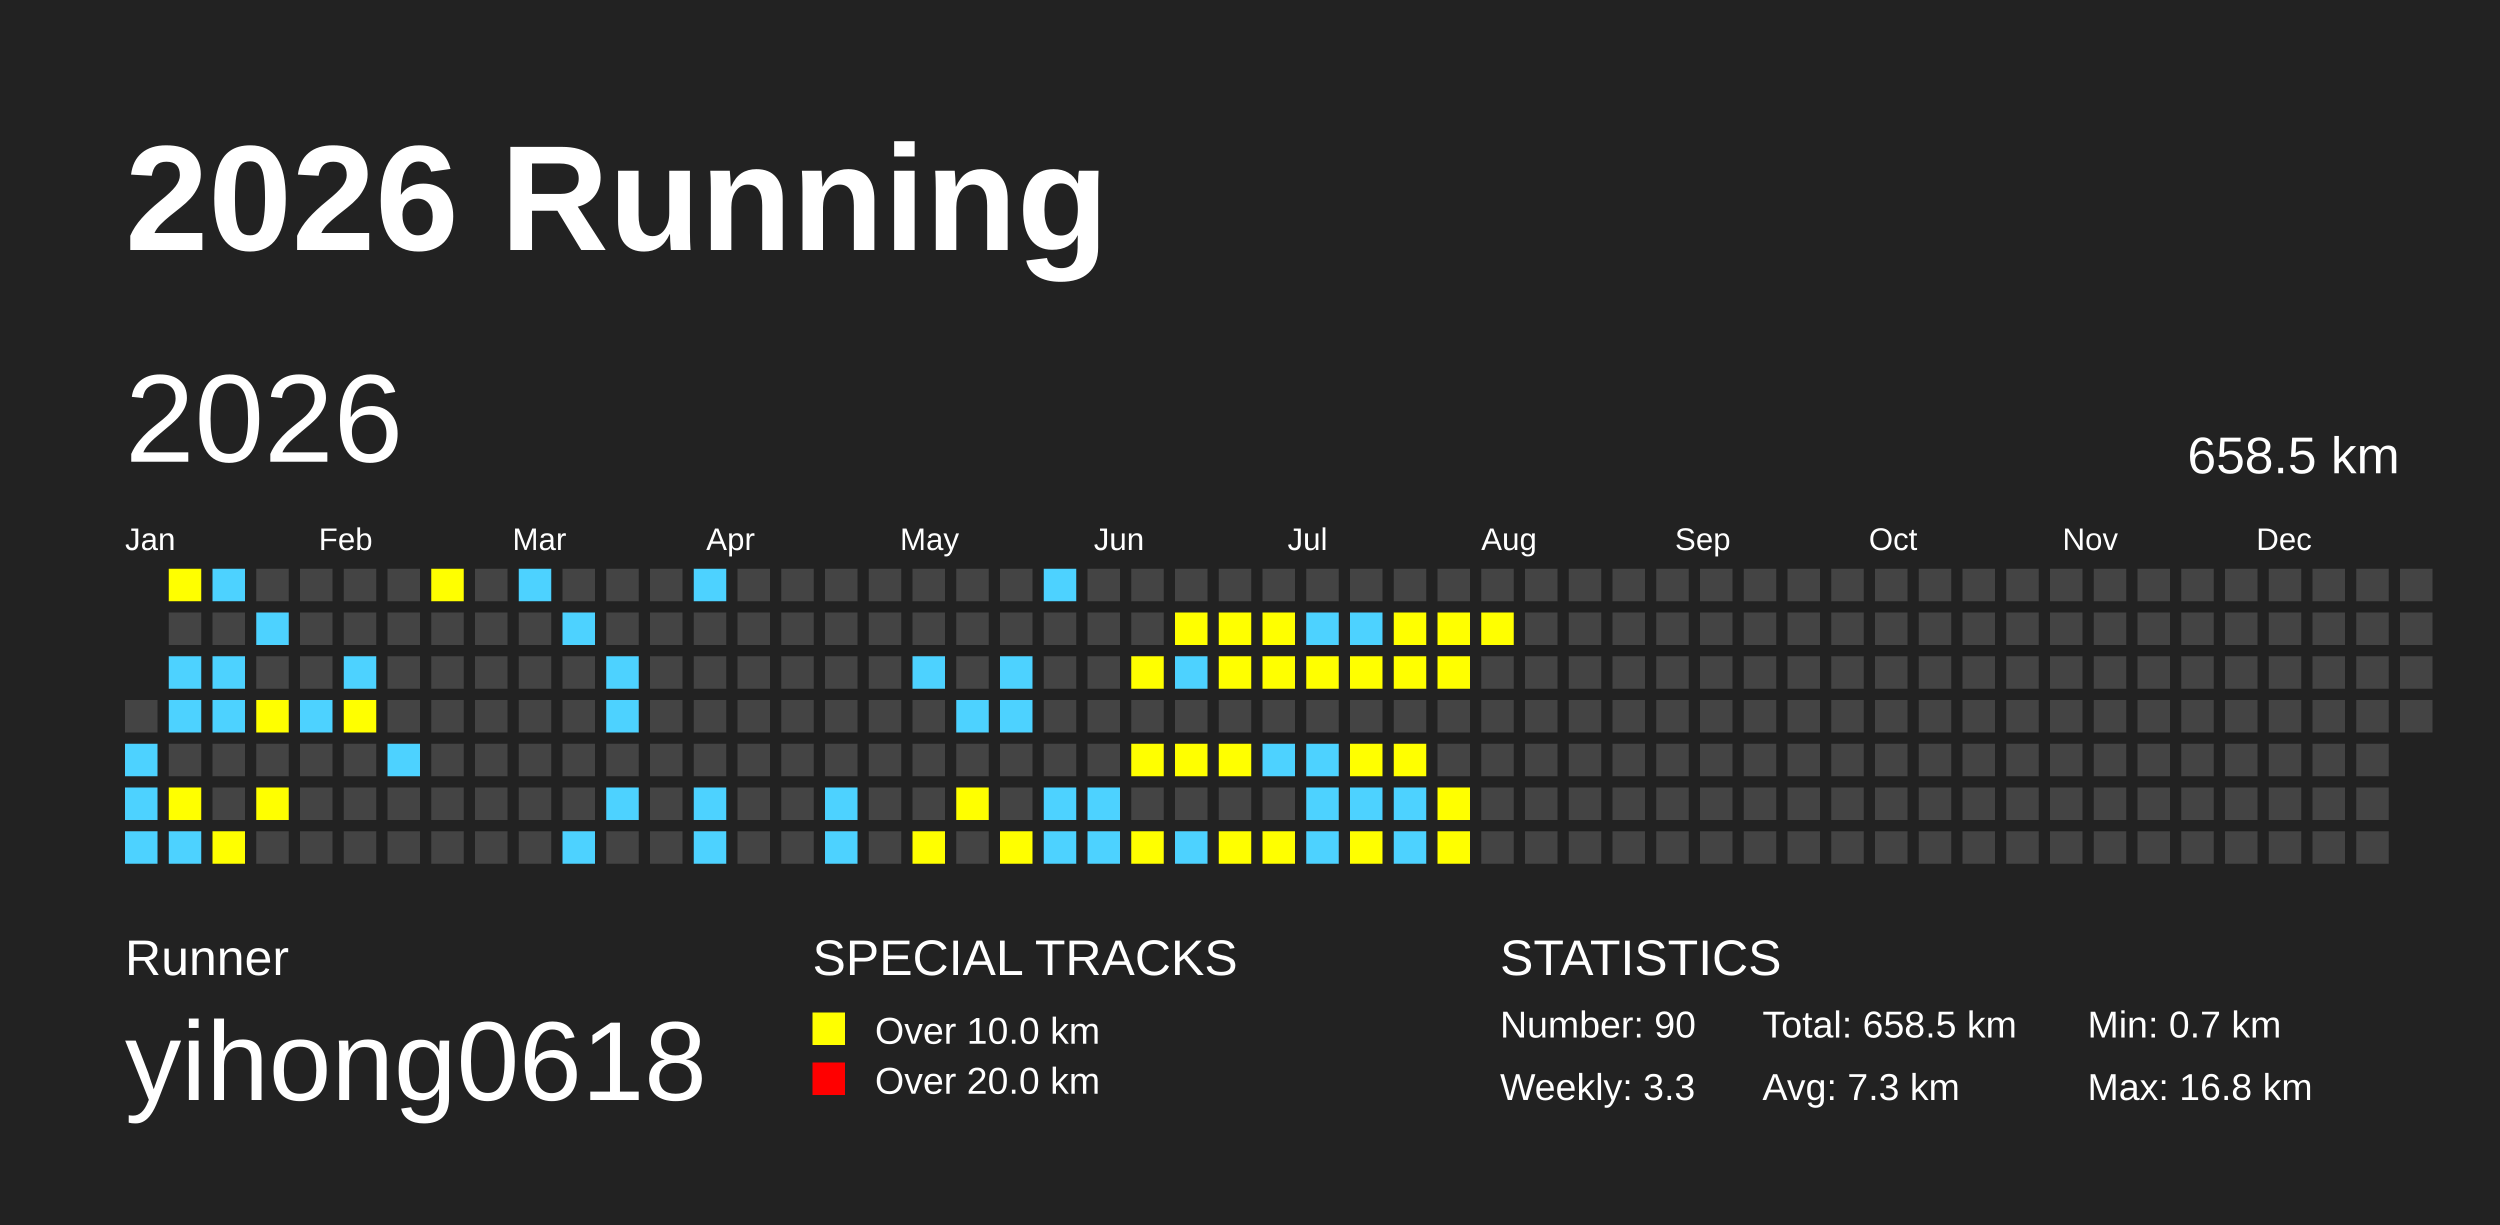
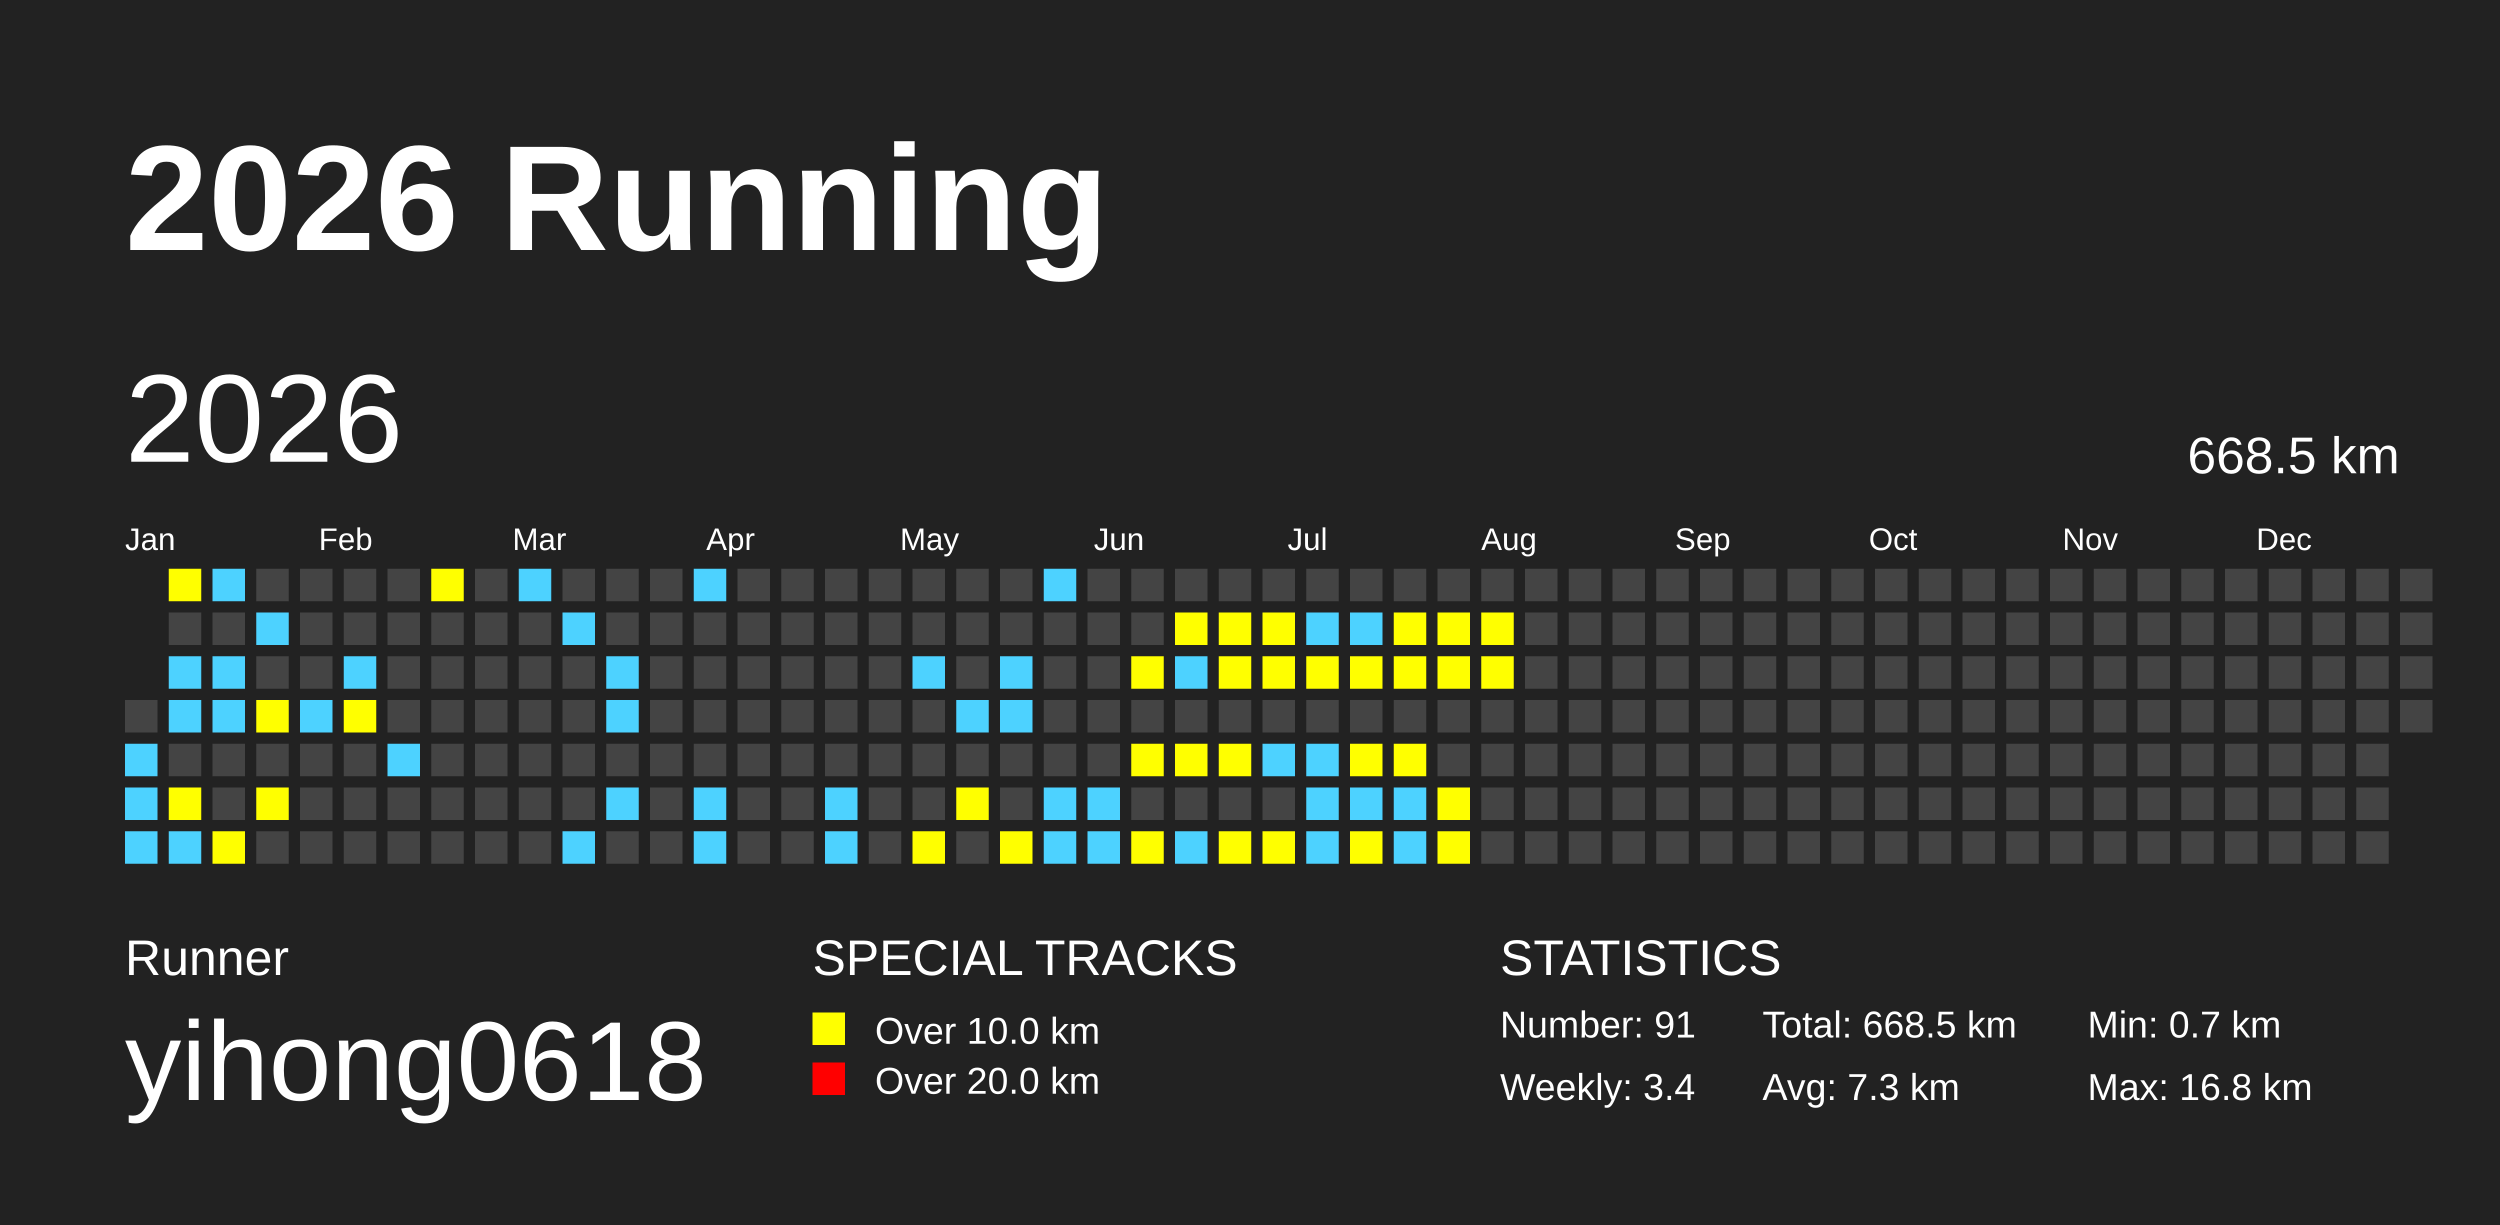
<svg xmlns="http://www.w3.org/2000/svg" baseProfile="full" height="98mm" version="1.1" viewBox="0,0,200,98" width="200mm">
  <defs>
    <pattern height="2" id="indoor-stripe" patternUnits="userSpaceOnUse" width="2">
      <line stroke="white" stroke-opacity="0.45" stroke-width="0.5" x1="0" x2="2" y1="2" y2="0" />
    </pattern>
  </defs>
  <rect fill="#222222" height="98" width="200" x="0" y="0" />
  <text fill="#FFFFFF" style="font-size:12px; font-family:Arial; font-weight:bold;" x="10" y="20">2026 Running</text>
  <text fill="#FFFFFF" style="font-size:4px; font-family:Arial" x="10" y="78">Runner</text>
  <text fill="#FFFFFF" style="font-size:9px; font-family:Arial" x="10" y="88">yihong0618</text>
  <text fill="#FFFFFF" style="font-size:4px; font-family:Arial" x="65" y="78">SPECIAL TRACKS</text>
  <rect fill="yellow" height="2.6" width="2.6" x="65" y="81" />
  <text fill="#FFFFFF" style="font-size:3px; font-family:Arial" x="70" y="83.5">Over 10.0 km</text>
  <rect fill="red" height="2.6" width="2.6" x="65" y="85" />
  <text fill="#FFFFFF" style="font-size:3px; font-family:Arial" x="70" y="87.5">Over 20.0 km</text>
  <text fill="#FFFFFF" style="font-size:4px; font-family:Arial" x="120" y="78">STATISTICS</text>
-   <text fill="#FFFFFF" style="font-size:3px; font-family:Arial" x="120" y="83">Number: 90</text>
-   <text fill="#FFFFFF" style="font-size:3px; font-family:Arial" x="120" y="88">Weekly: 3.3</text>
-   <text fill="#FFFFFF" style="font-size:3px; font-family:Arial" x="141" y="83">Total: 658.5 km</text>
+   <text fill="#FFFFFF" style="font-size:3px; font-family:Arial" x="120" y="83">Number: 91</text>
+   <text fill="#FFFFFF" style="font-size:3px; font-family:Arial" x="120" y="88">Weekly: 3.4</text>
+   <text fill="#FFFFFF" style="font-size:3px; font-family:Arial" x="141" y="83">Total: 668.5 km</text>
  <text fill="#FFFFFF" style="font-size:3px; font-family:Arial" x="141" y="88">Avg: 7.3 km</text>
  <text fill="#FFFFFF" style="font-size:3px; font-family:Arial" x="167" y="83">Min: 0.7 km</text>
  <text fill="#FFFFFF" style="font-size:3px; font-family:Arial" x="167" y="88">Max: 16.8 km</text>
  <text dominant-baseline="hanging" fill="#FFFFFF" style="font-size:10.0px; font-family:Arial;" x="10" y="30">2026</text>
-   <text dominant-baseline="hanging" fill="#FFFFFF" style="font-size:4.125px; font-family:Arial;" x="175" y="35">658.5 km</text>
+   <text dominant-baseline="hanging" fill="#FFFFFF" style="font-size:4.125px; font-family:Arial;" x="175" y="35">668.5 km</text>
  <text fill="#FFFFFF" style="font-size:2.5px; font-family:Arial" x="10.0" y="44">Jan</text>
  <text fill="#FFFFFF" style="font-size:2.5px; font-family:Arial" x="25.5" y="44">Feb</text>
  <text fill="#FFFFFF" style="font-size:2.5px; font-family:Arial" x="41.0" y="44">Mar</text>
  <text fill="#FFFFFF" style="font-size:2.5px; font-family:Arial" x="56.5" y="44">Apr</text>
  <text fill="#FFFFFF" style="font-size:2.5px; font-family:Arial" x="72.0" y="44">May</text>
  <text fill="#FFFFFF" style="font-size:2.5px; font-family:Arial" x="87.5" y="44">Jun</text>
  <text fill="#FFFFFF" style="font-size:2.5px; font-family:Arial" x="103.0" y="44">Jul</text>
  <text fill="#FFFFFF" style="font-size:2.5px; font-family:Arial" x="118.5" y="44">Aug</text>
  <text fill="#FFFFFF" style="font-size:2.5px; font-family:Arial" x="134.0" y="44">Sep</text>
  <text fill="#FFFFFF" style="font-size:2.5px; font-family:Arial" x="149.5" y="44">Oct</text>
  <text fill="#FFFFFF" style="font-size:2.5px; font-family:Arial" x="165.0" y="44">Nov</text>
  <text fill="#FFFFFF" style="font-size:2.5px; font-family:Arial" x="180.5" y="44">Dec</text>
  <rect fill="#444444" height="2.6" width="2.6" x="10.0" y="56.0" />
  <rect fill="#4DD2FF" height="2.6" width="2.6" x="10.0" y="59.5" />
  <rect fill="#4DD2FF" height="2.6" width="2.6" x="10.0" y="63.0" />
  <rect fill="#4DD2FF" height="2.6" width="2.6" x="10.0" y="66.5" />
  <rect fill="yellow" height="2.6" width="2.6" x="13.5" y="45.5" />
  <rect fill="#444444" height="2.6" width="2.6" x="13.5" y="49.0" />
  <rect fill="#4DD2FF" height="2.6" width="2.6" x="13.5" y="52.5" />
  <rect fill="#4DD2FF" height="2.6" width="2.6" x="13.5" y="56.0" />
  <rect fill="#444444" height="2.6" width="2.6" x="13.5" y="59.5" />
  <rect fill="yellow" height="2.6" width="2.6" x="13.5" y="63.0" />
  <rect fill="#4DD2FF" height="2.6" width="2.6" x="13.5" y="66.5" />
  <rect fill="#4DD2FF" height="2.6" width="2.6" x="17.0" y="45.5" />
  <rect fill="#444444" height="2.6" width="2.6" x="17.0" y="49.0" />
  <rect fill="#4DD2FF" height="2.6" width="2.6" x="17.0" y="52.5" />
  <rect fill="#4DD2FF" height="2.6" width="2.6" x="17.0" y="56.0" />
  <rect fill="#444444" height="2.6" width="2.6" x="17.0" y="59.5" />
  <rect fill="#444444" height="2.6" width="2.6" x="17.0" y="63.0" />
  <rect fill="yellow" height="2.6" width="2.6" x="17.0" y="66.5" />
  <rect fill="#444444" height="2.6" width="2.6" x="20.5" y="45.5" />
  <rect fill="#4DD2FF" height="2.6" width="2.6" x="20.5" y="49.0" />
  <rect fill="#444444" height="2.6" width="2.6" x="20.5" y="52.5" />
  <rect fill="yellow" height="2.6" width="2.6" x="20.5" y="56.0" />
  <rect fill="#444444" height="2.6" width="2.6" x="20.5" y="59.5" />
  <rect fill="yellow" height="2.6" width="2.6" x="20.5" y="63.0" />
  <rect fill="#444444" height="2.6" width="2.6" x="20.5" y="66.5" />
  <rect fill="#444444" height="2.6" width="2.6" x="24.0" y="45.5" />
  <rect fill="#444444" height="2.6" width="2.6" x="24.0" y="49.0" />
  <rect fill="#444444" height="2.6" width="2.6" x="24.0" y="52.5" />
  <rect fill="#4DD2FF" height="2.6" width="2.6" x="24.0" y="56.0" />
  <rect fill="#444444" height="2.6" width="2.6" x="24.0" y="59.5" />
  <rect fill="#444444" height="2.6" width="2.6" x="24.0" y="63.0" />
  <rect fill="#444444" height="2.6" width="2.6" x="24.0" y="66.5" />
  <rect fill="#444444" height="2.6" width="2.6" x="27.5" y="45.5" />
  <rect fill="#444444" height="2.6" width="2.6" x="27.5" y="49.0" />
  <rect fill="#4DD2FF" height="2.6" width="2.6" x="27.5" y="52.5" />
  <rect fill="yellow" height="2.6" width="2.6" x="27.5" y="56.0" />
  <rect fill="#444444" height="2.6" width="2.6" x="27.5" y="59.5" />
  <rect fill="#444444" height="2.6" width="2.6" x="27.5" y="63.0" />
  <rect fill="#444444" height="2.6" width="2.6" x="27.5" y="66.5" />
  <rect fill="#444444" height="2.6" width="2.6" x="31.0" y="45.5" />
  <rect fill="#444444" height="2.6" width="2.6" x="31.0" y="49.0" />
  <rect fill="#444444" height="2.6" width="2.6" x="31.0" y="52.5" />
  <rect fill="#444444" height="2.6" width="2.6" x="31.0" y="56.0" />
  <rect fill="#4DD2FF" height="2.6" width="2.6" x="31.0" y="59.5" />
  <rect fill="#444444" height="2.6" width="2.6" x="31.0" y="63.0" />
  <rect fill="#444444" height="2.6" width="2.6" x="31.0" y="66.5" />
  <rect fill="yellow" height="2.6" width="2.6" x="34.5" y="45.5" />
  <rect fill="#444444" height="2.6" width="2.6" x="34.5" y="49.0" />
  <rect fill="#444444" height="2.6" width="2.6" x="34.5" y="52.5" />
  <rect fill="#444444" height="2.6" width="2.6" x="34.5" y="56.0" />
  <rect fill="#444444" height="2.6" width="2.6" x="34.5" y="59.5" />
  <rect fill="#444444" height="2.6" width="2.6" x="34.5" y="63.0" />
  <rect fill="#444444" height="2.6" width="2.6" x="34.5" y="66.5" />
  <rect fill="#444444" height="2.6" width="2.6" x="38.0" y="45.5" />
  <rect fill="#444444" height="2.6" width="2.6" x="38.0" y="49.0" />
  <rect fill="#444444" height="2.6" width="2.6" x="38.0" y="52.5" />
  <rect fill="#444444" height="2.6" width="2.6" x="38.0" y="56.0" />
  <rect fill="#444444" height="2.6" width="2.6" x="38.0" y="59.5" />
  <rect fill="#444444" height="2.6" width="2.6" x="38.0" y="63.0" />
  <rect fill="#444444" height="2.6" width="2.6" x="38.0" y="66.5" />
  <rect fill="#4DD2FF" height="2.6" width="2.6" x="41.5" y="45.5" />
  <rect fill="#444444" height="2.6" width="2.6" x="41.5" y="49.0" />
  <rect fill="#444444" height="2.6" width="2.6" x="41.5" y="52.5" />
  <rect fill="#444444" height="2.6" width="2.6" x="41.5" y="56.0" />
  <rect fill="#444444" height="2.6" width="2.6" x="41.5" y="59.5" />
  <rect fill="#444444" height="2.6" width="2.6" x="41.5" y="63.0" />
  <rect fill="#444444" height="2.6" width="2.6" x="41.5" y="66.5" />
  <rect fill="#444444" height="2.6" width="2.6" x="45.0" y="45.5" />
  <rect fill="#4DD2FF" height="2.6" width="2.6" x="45.0" y="49.0" />
  <rect fill="#444444" height="2.6" width="2.6" x="45.0" y="52.5" />
  <rect fill="#444444" height="2.6" width="2.6" x="45.0" y="56.0" />
  <rect fill="#444444" height="2.6" width="2.6" x="45.0" y="59.5" />
  <rect fill="#444444" height="2.6" width="2.6" x="45.0" y="63.0" />
  <rect fill="#4DD2FF" height="2.6" width="2.6" x="45.0" y="66.5" />
  <rect fill="#444444" height="2.6" width="2.6" x="48.5" y="45.5" />
  <rect fill="#444444" height="2.6" width="2.6" x="48.5" y="49.0" />
  <rect fill="#4DD2FF" height="2.6" width="2.6" x="48.5" y="52.5" />
  <rect fill="#4DD2FF" height="2.6" width="2.6" x="48.5" y="56.0" />
  <rect fill="#444444" height="2.6" width="2.6" x="48.5" y="59.5" />
  <rect fill="#4DD2FF" height="2.6" width="2.6" x="48.5" y="63.0" />
  <rect fill="#444444" height="2.6" width="2.6" x="48.5" y="66.5" />
  <rect fill="#444444" height="2.6" width="2.6" x="52.0" y="45.5" />
  <rect fill="#444444" height="2.6" width="2.6" x="52.0" y="49.0" />
  <rect fill="#444444" height="2.6" width="2.6" x="52.0" y="52.5" />
  <rect fill="#444444" height="2.6" width="2.6" x="52.0" y="56.0" />
  <rect fill="#444444" height="2.6" width="2.6" x="52.0" y="59.5" />
  <rect fill="#444444" height="2.6" width="2.6" x="52.0" y="63.0" />
  <rect fill="#444444" height="2.6" width="2.6" x="52.0" y="66.5" />
  <rect fill="#4DD2FF" height="2.6" width="2.6" x="55.5" y="45.5" />
  <rect fill="#444444" height="2.6" width="2.6" x="55.5" y="49.0" />
  <rect fill="#444444" height="2.6" width="2.6" x="55.5" y="52.5" />
  <rect fill="#444444" height="2.6" width="2.6" x="55.5" y="56.0" />
  <rect fill="#444444" height="2.6" width="2.6" x="55.5" y="59.5" />
  <rect fill="#4DD2FF" height="2.6" width="2.6" x="55.5" y="63.0" />
  <rect fill="#4DD2FF" height="2.6" width="2.6" x="55.5" y="66.5" />
  <rect fill="#444444" height="2.6" width="2.6" x="59.0" y="45.5" />
  <rect fill="#444444" height="2.6" width="2.6" x="59.0" y="49.0" />
  <rect fill="#444444" height="2.6" width="2.6" x="59.0" y="52.5" />
  <rect fill="#444444" height="2.6" width="2.6" x="59.0" y="56.0" />
  <rect fill="#444444" height="2.6" width="2.6" x="59.0" y="59.5" />
  <rect fill="#444444" height="2.6" width="2.6" x="59.0" y="63.0" />
  <rect fill="#444444" height="2.6" width="2.6" x="59.0" y="66.5" />
  <rect fill="#444444" height="2.6" width="2.6" x="62.5" y="45.5" />
  <rect fill="#444444" height="2.6" width="2.6" x="62.5" y="49.0" />
  <rect fill="#444444" height="2.6" width="2.6" x="62.5" y="52.5" />
  <rect fill="#444444" height="2.6" width="2.6" x="62.5" y="56.0" />
  <rect fill="#444444" height="2.6" width="2.6" x="62.5" y="59.5" />
  <rect fill="#444444" height="2.6" width="2.6" x="62.5" y="63.0" />
  <rect fill="#444444" height="2.6" width="2.6" x="62.5" y="66.5" />
  <rect fill="#444444" height="2.6" width="2.6" x="66.0" y="45.5" />
  <rect fill="#444444" height="2.6" width="2.6" x="66.0" y="49.0" />
  <rect fill="#444444" height="2.6" width="2.6" x="66.0" y="52.5" />
  <rect fill="#444444" height="2.6" width="2.6" x="66.0" y="56.0" />
  <rect fill="#444444" height="2.6" width="2.6" x="66.0" y="59.5" />
  <rect fill="#4DD2FF" height="2.6" width="2.6" x="66.0" y="63.0" />
  <rect fill="#4DD2FF" height="2.6" width="2.6" x="66.0" y="66.5" />
  <rect fill="#444444" height="2.6" width="2.6" x="69.5" y="45.5" />
  <rect fill="#444444" height="2.6" width="2.6" x="69.5" y="49.0" />
  <rect fill="#444444" height="2.6" width="2.6" x="69.5" y="52.5" />
  <rect fill="#444444" height="2.6" width="2.6" x="69.5" y="56.0" />
  <rect fill="#444444" height="2.6" width="2.6" x="69.5" y="59.5" />
  <rect fill="#444444" height="2.6" width="2.6" x="69.5" y="63.0" />
  <rect fill="#444444" height="2.6" width="2.6" x="69.5" y="66.5" />
  <rect fill="#444444" height="2.6" width="2.6" x="73.0" y="45.5" />
  <rect fill="#444444" height="2.6" width="2.6" x="73.0" y="49.0" />
  <rect fill="#4DD2FF" height="2.6" width="2.6" x="73.0" y="52.5" />
  <rect fill="#444444" height="2.6" width="2.6" x="73.0" y="56.0" />
  <rect fill="#444444" height="2.6" width="2.6" x="73.0" y="59.5" />
  <rect fill="#444444" height="2.6" width="2.6" x="73.0" y="63.0" />
  <rect fill="yellow" height="2.6" width="2.6" x="73.0" y="66.5" />
  <rect fill="#444444" height="2.6" width="2.6" x="76.5" y="45.5" />
  <rect fill="#444444" height="2.6" width="2.6" x="76.5" y="49.0" />
  <rect fill="#444444" height="2.6" width="2.6" x="76.5" y="52.5" />
  <rect fill="#4DD2FF" height="2.6" width="2.6" x="76.5" y="56.0" />
  <rect fill="#444444" height="2.6" width="2.6" x="76.5" y="59.5" />
  <rect fill="yellow" height="2.6" width="2.6" x="76.5" y="63.0" />
  <rect fill="#444444" height="2.6" width="2.6" x="76.5" y="66.5" />
  <rect fill="#444444" height="2.6" width="2.6" x="80.0" y="45.5" />
  <rect fill="#444444" height="2.6" width="2.6" x="80.0" y="49.0" />
  <rect fill="#4DD2FF" height="2.6" width="2.6" x="80.0" y="52.5" />
  <rect fill="#4DD2FF" height="2.6" width="2.6" x="80.0" y="56.0" />
  <rect fill="#444444" height="2.6" width="2.6" x="80.0" y="59.5" />
  <rect fill="#444444" height="2.6" width="2.6" x="80.0" y="63.0" />
  <rect fill="yellow" height="2.6" width="2.6" x="80.0" y="66.5" />
  <rect fill="#4DD2FF" height="2.6" width="2.6" x="83.5" y="45.5" />
  <rect fill="#444444" height="2.6" width="2.6" x="83.5" y="49.0" />
  <rect fill="#444444" height="2.6" width="2.6" x="83.5" y="52.5" />
  <rect fill="#444444" height="2.6" width="2.6" x="83.5" y="56.0" />
  <rect fill="#444444" height="2.6" width="2.6" x="83.5" y="59.5" />
  <rect fill="#4DD2FF" height="2.6" width="2.6" x="83.5" y="63.0" />
  <rect fill="#4DD2FF" height="2.6" width="2.6" x="83.5" y="66.5" />
  <rect fill="#444444" height="2.6" width="2.6" x="87.0" y="45.5" />
  <rect fill="#444444" height="2.6" width="2.6" x="87.0" y="49.0" />
  <rect fill="#444444" height="2.6" width="2.6" x="87.0" y="52.5" />
  <rect fill="#444444" height="2.6" width="2.6" x="87.0" y="56.0" />
  <rect fill="#444444" height="2.6" width="2.6" x="87.0" y="59.5" />
  <rect fill="#4DD2FF" height="2.6" width="2.6" x="87.0" y="63.0" />
  <rect fill="#4DD2FF" height="2.6" width="2.6" x="87.0" y="66.5" />
  <rect fill="#444444" height="2.6" width="2.6" x="90.5" y="45.5" />
  <rect fill="#444444" height="2.6" width="2.6" x="90.5" y="49.0" />
  <rect fill="yellow" height="2.6" width="2.6" x="90.5" y="52.5" />
  <rect fill="#444444" height="2.6" width="2.6" x="90.5" y="56.0" />
  <rect fill="yellow" height="2.6" width="2.6" x="90.5" y="59.5" />
  <rect fill="#444444" height="2.6" width="2.6" x="90.5" y="63.0" />
  <rect fill="yellow" height="2.6" width="2.6" x="90.5" y="66.5" />
  <rect fill="#444444" height="2.6" width="2.6" x="94.0" y="45.5" />
  <rect fill="yellow" height="2.6" width="2.6" x="94.0" y="49.0" />
  <rect fill="#4DD2FF" height="2.6" width="2.6" x="94.0" y="52.5" />
  <rect fill="#444444" height="2.6" width="2.6" x="94.0" y="56.0" />
  <rect fill="yellow" height="2.6" width="2.6" x="94.0" y="59.5" />
  <rect fill="#444444" height="2.6" width="2.6" x="94.0" y="63.0" />
  <rect fill="#4DD2FF" height="2.6" width="2.6" x="94.0" y="66.5" />
  <rect fill="#444444" height="2.6" width="2.6" x="97.5" y="45.5" />
  <rect fill="yellow" height="2.6" width="2.6" x="97.5" y="49.0" />
  <rect fill="yellow" height="2.6" width="2.6" x="97.5" y="52.5" />
  <rect fill="#444444" height="2.6" width="2.6" x="97.5" y="56.0" />
  <rect fill="yellow" height="2.6" width="2.6" x="97.5" y="59.5" />
  <rect fill="#444444" height="2.6" width="2.6" x="97.5" y="63.0" />
  <rect fill="yellow" height="2.6" width="2.6" x="97.5" y="66.5" />
  <rect fill="#444444" height="2.6" width="2.6" x="101.0" y="45.5" />
  <rect fill="yellow" height="2.6" width="2.6" x="101.0" y="49.0" />
  <rect fill="yellow" height="2.6" width="2.6" x="101.0" y="52.5" />
  <rect fill="#444444" height="2.6" width="2.6" x="101.0" y="56.0" />
  <rect fill="#4DD2FF" height="2.6" width="2.6" x="101.0" y="59.5" />
  <rect fill="#444444" height="2.6" width="2.6" x="101.0" y="63.0" />
  <rect fill="yellow" height="2.6" width="2.6" x="101.0" y="66.5" />
  <rect fill="#444444" height="2.6" width="2.6" x="104.5" y="45.5" />
  <rect fill="#4DD2FF" height="2.6" width="2.6" x="104.5" y="49.0" />
  <rect fill="yellow" height="2.6" width="2.6" x="104.5" y="52.5" />
  <rect fill="#444444" height="2.6" width="2.6" x="104.5" y="56.0" />
  <rect fill="#4DD2FF" height="2.6" width="2.6" x="104.5" y="59.5" />
  <rect fill="#4DD2FF" height="2.6" width="2.6" x="104.5" y="63.0" />
  <rect fill="#4DD2FF" height="2.6" width="2.6" x="104.5" y="66.5" />
  <rect fill="#444444" height="2.6" width="2.6" x="108.0" y="45.5" />
  <rect fill="#4DD2FF" height="2.6" width="2.6" x="108.0" y="49.0" />
  <rect fill="yellow" height="2.6" width="2.6" x="108.0" y="52.5" />
  <rect fill="#444444" height="2.6" width="2.6" x="108.0" y="56.0" />
  <rect fill="yellow" height="2.6" width="2.6" x="108.0" y="59.5" />
  <rect fill="#4DD2FF" height="2.6" width="2.6" x="108.0" y="63.0" />
  <rect fill="yellow" height="2.6" width="2.6" x="108.0" y="66.5" />
  <rect fill="#444444" height="2.6" width="2.6" x="111.5" y="45.5" />
  <rect fill="yellow" height="2.6" width="2.6" x="111.5" y="49.0" />
  <rect fill="yellow" height="2.6" width="2.6" x="111.5" y="52.5" />
  <rect fill="#444444" height="2.6" width="2.6" x="111.5" y="56.0" />
  <rect fill="yellow" height="2.6" width="2.6" x="111.5" y="59.5" />
  <rect fill="#4DD2FF" height="2.6" width="2.6" x="111.5" y="63.0" />
  <rect fill="#4DD2FF" height="2.6" width="2.6" x="111.5" y="66.5" />
  <rect fill="#444444" height="2.6" width="2.6" x="115.0" y="45.5" />
  <rect fill="yellow" height="2.6" width="2.6" x="115.0" y="49.0" />
  <rect fill="yellow" height="2.6" width="2.6" x="115.0" y="52.5" />
  <rect fill="#444444" height="2.6" width="2.6" x="115.0" y="56.0" />
  <rect fill="#444444" height="2.6" width="2.6" x="115.0" y="59.5" />
  <rect fill="yellow" height="2.6" width="2.6" x="115.0" y="63.0" />
  <rect fill="yellow" height="2.6" width="2.6" x="115.0" y="66.5" />
  <rect fill="#444444" height="2.6" width="2.6" x="118.5" y="45.5" />
  <rect fill="yellow" height="2.6" width="2.6" x="118.5" y="49.0" />
-   <rect fill="#444444" height="2.6" width="2.6" x="118.5" y="52.5" />
+   <rect fill="yellow" height="2.6" width="2.6" x="118.5" y="52.5" />
  <rect fill="#444444" height="2.6" width="2.6" x="118.5" y="56.0" />
  <rect fill="#444444" height="2.6" width="2.6" x="118.5" y="59.5" />
  <rect fill="#444444" height="2.6" width="2.6" x="118.5" y="63.0" />
  <rect fill="#444444" height="2.6" width="2.6" x="118.5" y="66.5" />
  <rect fill="#444444" height="2.6" width="2.6" x="122.0" y="45.5" />
  <rect fill="#444444" height="2.6" width="2.6" x="122.0" y="49.0" />
  <rect fill="#444444" height="2.6" width="2.6" x="122.0" y="52.5" />
  <rect fill="#444444" height="2.6" width="2.6" x="122.0" y="56.0" />
  <rect fill="#444444" height="2.6" width="2.6" x="122.0" y="59.5" />
  <rect fill="#444444" height="2.6" width="2.6" x="122.0" y="63.0" />
  <rect fill="#444444" height="2.6" width="2.6" x="122.0" y="66.5" />
  <rect fill="#444444" height="2.6" width="2.6" x="125.5" y="45.5" />
  <rect fill="#444444" height="2.6" width="2.6" x="125.5" y="49.0" />
  <rect fill="#444444" height="2.6" width="2.6" x="125.5" y="52.5" />
  <rect fill="#444444" height="2.6" width="2.6" x="125.5" y="56.0" />
  <rect fill="#444444" height="2.6" width="2.6" x="125.5" y="59.5" />
  <rect fill="#444444" height="2.6" width="2.6" x="125.5" y="63.0" />
  <rect fill="#444444" height="2.6" width="2.6" x="125.5" y="66.5" />
  <rect fill="#444444" height="2.6" width="2.6" x="129.0" y="45.5" />
  <rect fill="#444444" height="2.6" width="2.6" x="129.0" y="49.0" />
  <rect fill="#444444" height="2.6" width="2.6" x="129.0" y="52.5" />
  <rect fill="#444444" height="2.6" width="2.6" x="129.0" y="56.0" />
  <rect fill="#444444" height="2.6" width="2.6" x="129.0" y="59.5" />
  <rect fill="#444444" height="2.6" width="2.6" x="129.0" y="63.0" />
  <rect fill="#444444" height="2.6" width="2.6" x="129.0" y="66.5" />
  <rect fill="#444444" height="2.6" width="2.6" x="132.5" y="45.5" />
  <rect fill="#444444" height="2.6" width="2.6" x="132.5" y="49.0" />
  <rect fill="#444444" height="2.6" width="2.6" x="132.5" y="52.5" />
  <rect fill="#444444" height="2.6" width="2.6" x="132.5" y="56.0" />
  <rect fill="#444444" height="2.6" width="2.6" x="132.5" y="59.5" />
  <rect fill="#444444" height="2.6" width="2.6" x="132.5" y="63.0" />
  <rect fill="#444444" height="2.6" width="2.6" x="132.5" y="66.5" />
  <rect fill="#444444" height="2.6" width="2.6" x="136.0" y="45.5" />
  <rect fill="#444444" height="2.6" width="2.6" x="136.0" y="49.0" />
  <rect fill="#444444" height="2.6" width="2.6" x="136.0" y="52.5" />
  <rect fill="#444444" height="2.6" width="2.6" x="136.0" y="56.0" />
  <rect fill="#444444" height="2.6" width="2.6" x="136.0" y="59.5" />
  <rect fill="#444444" height="2.6" width="2.6" x="136.0" y="63.0" />
  <rect fill="#444444" height="2.6" width="2.6" x="136.0" y="66.5" />
  <rect fill="#444444" height="2.6" width="2.6" x="139.5" y="45.5" />
  <rect fill="#444444" height="2.6" width="2.6" x="139.5" y="49.0" />
  <rect fill="#444444" height="2.6" width="2.6" x="139.5" y="52.5" />
  <rect fill="#444444" height="2.6" width="2.6" x="139.5" y="56.0" />
  <rect fill="#444444" height="2.6" width="2.6" x="139.5" y="59.5" />
  <rect fill="#444444" height="2.6" width="2.6" x="139.5" y="63.0" />
  <rect fill="#444444" height="2.6" width="2.6" x="139.5" y="66.5" />
  <rect fill="#444444" height="2.6" width="2.6" x="143.0" y="45.5" />
  <rect fill="#444444" height="2.6" width="2.6" x="143.0" y="49.0" />
  <rect fill="#444444" height="2.6" width="2.6" x="143.0" y="52.5" />
  <rect fill="#444444" height="2.6" width="2.6" x="143.0" y="56.0" />
  <rect fill="#444444" height="2.6" width="2.6" x="143.0" y="59.5" />
  <rect fill="#444444" height="2.6" width="2.6" x="143.0" y="63.0" />
  <rect fill="#444444" height="2.6" width="2.6" x="143.0" y="66.5" />
  <rect fill="#444444" height="2.6" width="2.6" x="146.5" y="45.5" />
  <rect fill="#444444" height="2.6" width="2.6" x="146.5" y="49.0" />
  <rect fill="#444444" height="2.6" width="2.6" x="146.5" y="52.5" />
  <rect fill="#444444" height="2.6" width="2.6" x="146.5" y="56.0" />
  <rect fill="#444444" height="2.6" width="2.6" x="146.5" y="59.5" />
  <rect fill="#444444" height="2.6" width="2.6" x="146.5" y="63.0" />
  <rect fill="#444444" height="2.6" width="2.6" x="146.5" y="66.5" />
  <rect fill="#444444" height="2.6" width="2.6" x="150.0" y="45.5" />
  <rect fill="#444444" height="2.6" width="2.6" x="150.0" y="49.0" />
  <rect fill="#444444" height="2.6" width="2.6" x="150.0" y="52.5" />
  <rect fill="#444444" height="2.6" width="2.6" x="150.0" y="56.0" />
  <rect fill="#444444" height="2.6" width="2.6" x="150.0" y="59.5" />
  <rect fill="#444444" height="2.6" width="2.6" x="150.0" y="63.0" />
  <rect fill="#444444" height="2.6" width="2.6" x="150.0" y="66.5" />
  <rect fill="#444444" height="2.6" width="2.6" x="153.5" y="45.5" />
  <rect fill="#444444" height="2.6" width="2.6" x="153.5" y="49.0" />
  <rect fill="#444444" height="2.6" width="2.6" x="153.5" y="52.5" />
  <rect fill="#444444" height="2.6" width="2.6" x="153.5" y="56.0" />
  <rect fill="#444444" height="2.6" width="2.6" x="153.5" y="59.5" />
  <rect fill="#444444" height="2.6" width="2.6" x="153.5" y="63.0" />
  <rect fill="#444444" height="2.6" width="2.6" x="153.5" y="66.5" />
  <rect fill="#444444" height="2.6" width="2.6" x="157.0" y="45.5" />
  <rect fill="#444444" height="2.6" width="2.6" x="157.0" y="49.0" />
  <rect fill="#444444" height="2.6" width="2.6" x="157.0" y="52.5" />
  <rect fill="#444444" height="2.6" width="2.6" x="157.0" y="56.0" />
  <rect fill="#444444" height="2.6" width="2.6" x="157.0" y="59.5" />
  <rect fill="#444444" height="2.6" width="2.6" x="157.0" y="63.0" />
  <rect fill="#444444" height="2.6" width="2.6" x="157.0" y="66.5" />
  <rect fill="#444444" height="2.6" width="2.6" x="160.5" y="45.5" />
  <rect fill="#444444" height="2.6" width="2.6" x="160.5" y="49.0" />
  <rect fill="#444444" height="2.6" width="2.6" x="160.5" y="52.5" />
  <rect fill="#444444" height="2.6" width="2.6" x="160.5" y="56.0" />
  <rect fill="#444444" height="2.6" width="2.6" x="160.5" y="59.5" />
  <rect fill="#444444" height="2.6" width="2.6" x="160.5" y="63.0" />
  <rect fill="#444444" height="2.6" width="2.6" x="160.5" y="66.5" />
  <rect fill="#444444" height="2.6" width="2.6" x="164.0" y="45.5" />
  <rect fill="#444444" height="2.6" width="2.6" x="164.0" y="49.0" />
  <rect fill="#444444" height="2.6" width="2.6" x="164.0" y="52.5" />
  <rect fill="#444444" height="2.6" width="2.6" x="164.0" y="56.0" />
  <rect fill="#444444" height="2.6" width="2.6" x="164.0" y="59.5" />
  <rect fill="#444444" height="2.6" width="2.6" x="164.0" y="63.0" />
  <rect fill="#444444" height="2.6" width="2.6" x="164.0" y="66.5" />
  <rect fill="#444444" height="2.6" width="2.6" x="167.5" y="45.5" />
  <rect fill="#444444" height="2.6" width="2.6" x="167.5" y="49.0" />
  <rect fill="#444444" height="2.6" width="2.6" x="167.5" y="52.5" />
  <rect fill="#444444" height="2.6" width="2.6" x="167.5" y="56.0" />
  <rect fill="#444444" height="2.6" width="2.6" x="167.5" y="59.5" />
  <rect fill="#444444" height="2.6" width="2.6" x="167.5" y="63.0" />
  <rect fill="#444444" height="2.6" width="2.6" x="167.5" y="66.5" />
  <rect fill="#444444" height="2.6" width="2.6" x="171.0" y="45.5" />
  <rect fill="#444444" height="2.6" width="2.6" x="171.0" y="49.0" />
  <rect fill="#444444" height="2.6" width="2.6" x="171.0" y="52.5" />
  <rect fill="#444444" height="2.6" width="2.6" x="171.0" y="56.0" />
  <rect fill="#444444" height="2.6" width="2.6" x="171.0" y="59.5" />
  <rect fill="#444444" height="2.6" width="2.6" x="171.0" y="63.0" />
  <rect fill="#444444" height="2.6" width="2.6" x="171.0" y="66.5" />
  <rect fill="#444444" height="2.6" width="2.6" x="174.5" y="45.5" />
  <rect fill="#444444" height="2.6" width="2.6" x="174.5" y="49.0" />
  <rect fill="#444444" height="2.6" width="2.6" x="174.5" y="52.5" />
  <rect fill="#444444" height="2.6" width="2.6" x="174.5" y="56.0" />
  <rect fill="#444444" height="2.6" width="2.6" x="174.5" y="59.5" />
  <rect fill="#444444" height="2.6" width="2.6" x="174.5" y="63.0" />
  <rect fill="#444444" height="2.6" width="2.6" x="174.5" y="66.5" />
  <rect fill="#444444" height="2.6" width="2.6" x="178.0" y="45.5" />
  <rect fill="#444444" height="2.6" width="2.6" x="178.0" y="49.0" />
  <rect fill="#444444" height="2.6" width="2.6" x="178.0" y="52.5" />
  <rect fill="#444444" height="2.6" width="2.6" x="178.0" y="56.0" />
  <rect fill="#444444" height="2.6" width="2.6" x="178.0" y="59.5" />
  <rect fill="#444444" height="2.6" width="2.6" x="178.0" y="63.0" />
  <rect fill="#444444" height="2.6" width="2.6" x="178.0" y="66.5" />
  <rect fill="#444444" height="2.6" width="2.6" x="181.5" y="45.5" />
  <rect fill="#444444" height="2.6" width="2.6" x="181.5" y="49.0" />
  <rect fill="#444444" height="2.6" width="2.6" x="181.5" y="52.5" />
  <rect fill="#444444" height="2.6" width="2.6" x="181.5" y="56.0" />
  <rect fill="#444444" height="2.6" width="2.6" x="181.5" y="59.5" />
  <rect fill="#444444" height="2.6" width="2.6" x="181.5" y="63.0" />
  <rect fill="#444444" height="2.6" width="2.6" x="181.5" y="66.5" />
  <rect fill="#444444" height="2.6" width="2.6" x="185.0" y="45.5" />
  <rect fill="#444444" height="2.6" width="2.6" x="185.0" y="49.0" />
  <rect fill="#444444" height="2.6" width="2.6" x="185.0" y="52.5" />
  <rect fill="#444444" height="2.6" width="2.6" x="185.0" y="56.0" />
  <rect fill="#444444" height="2.6" width="2.6" x="185.0" y="59.5" />
  <rect fill="#444444" height="2.6" width="2.6" x="185.0" y="63.0" />
  <rect fill="#444444" height="2.6" width="2.6" x="185.0" y="66.5" />
  <rect fill="#444444" height="2.6" width="2.6" x="188.5" y="45.5" />
  <rect fill="#444444" height="2.6" width="2.6" x="188.5" y="49.0" />
  <rect fill="#444444" height="2.6" width="2.6" x="188.5" y="52.5" />
  <rect fill="#444444" height="2.6" width="2.6" x="188.5" y="56.0" />
  <rect fill="#444444" height="2.6" width="2.6" x="188.5" y="59.5" />
  <rect fill="#444444" height="2.6" width="2.6" x="188.5" y="63.0" />
  <rect fill="#444444" height="2.6" width="2.6" x="188.5" y="66.5" />
  <rect fill="#444444" height="2.6" width="2.6" x="192.0" y="45.5" />
  <rect fill="#444444" height="2.6" width="2.6" x="192.0" y="49.0" />
  <rect fill="#444444" height="2.6" width="2.6" x="192.0" y="52.5" />
  <rect fill="#444444" height="2.6" width="2.6" x="192.0" y="56.0" />
</svg>
